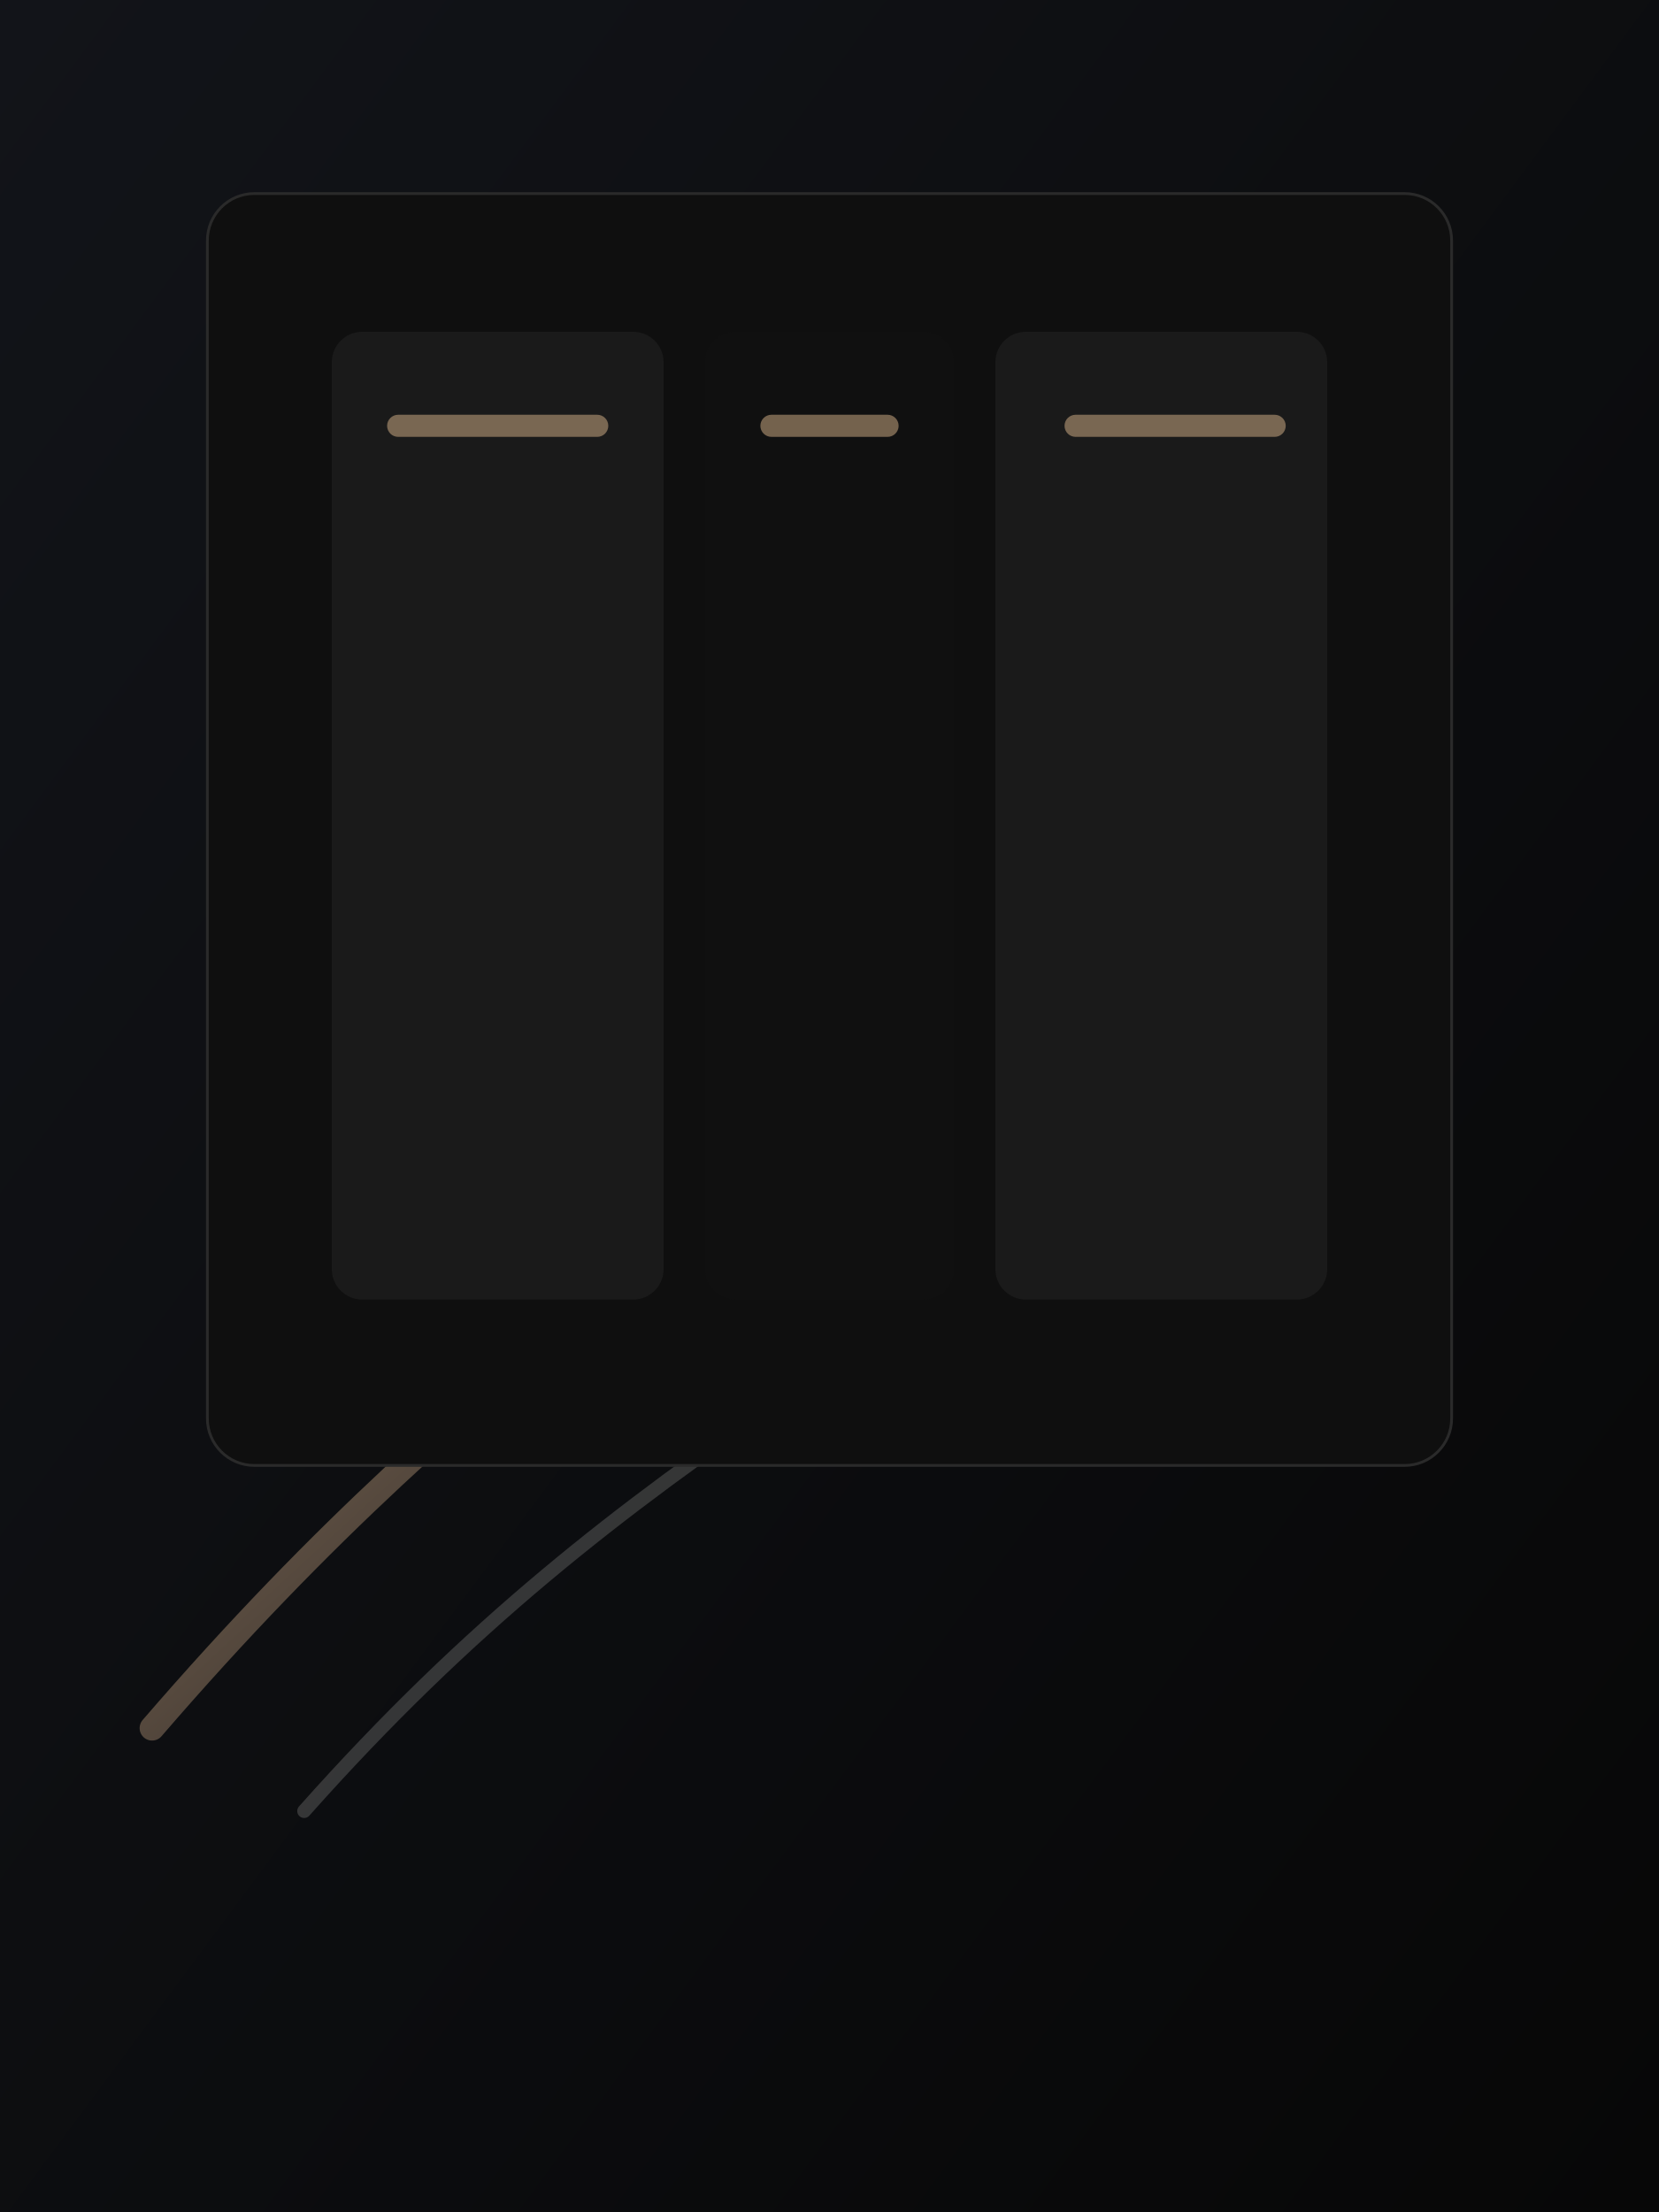
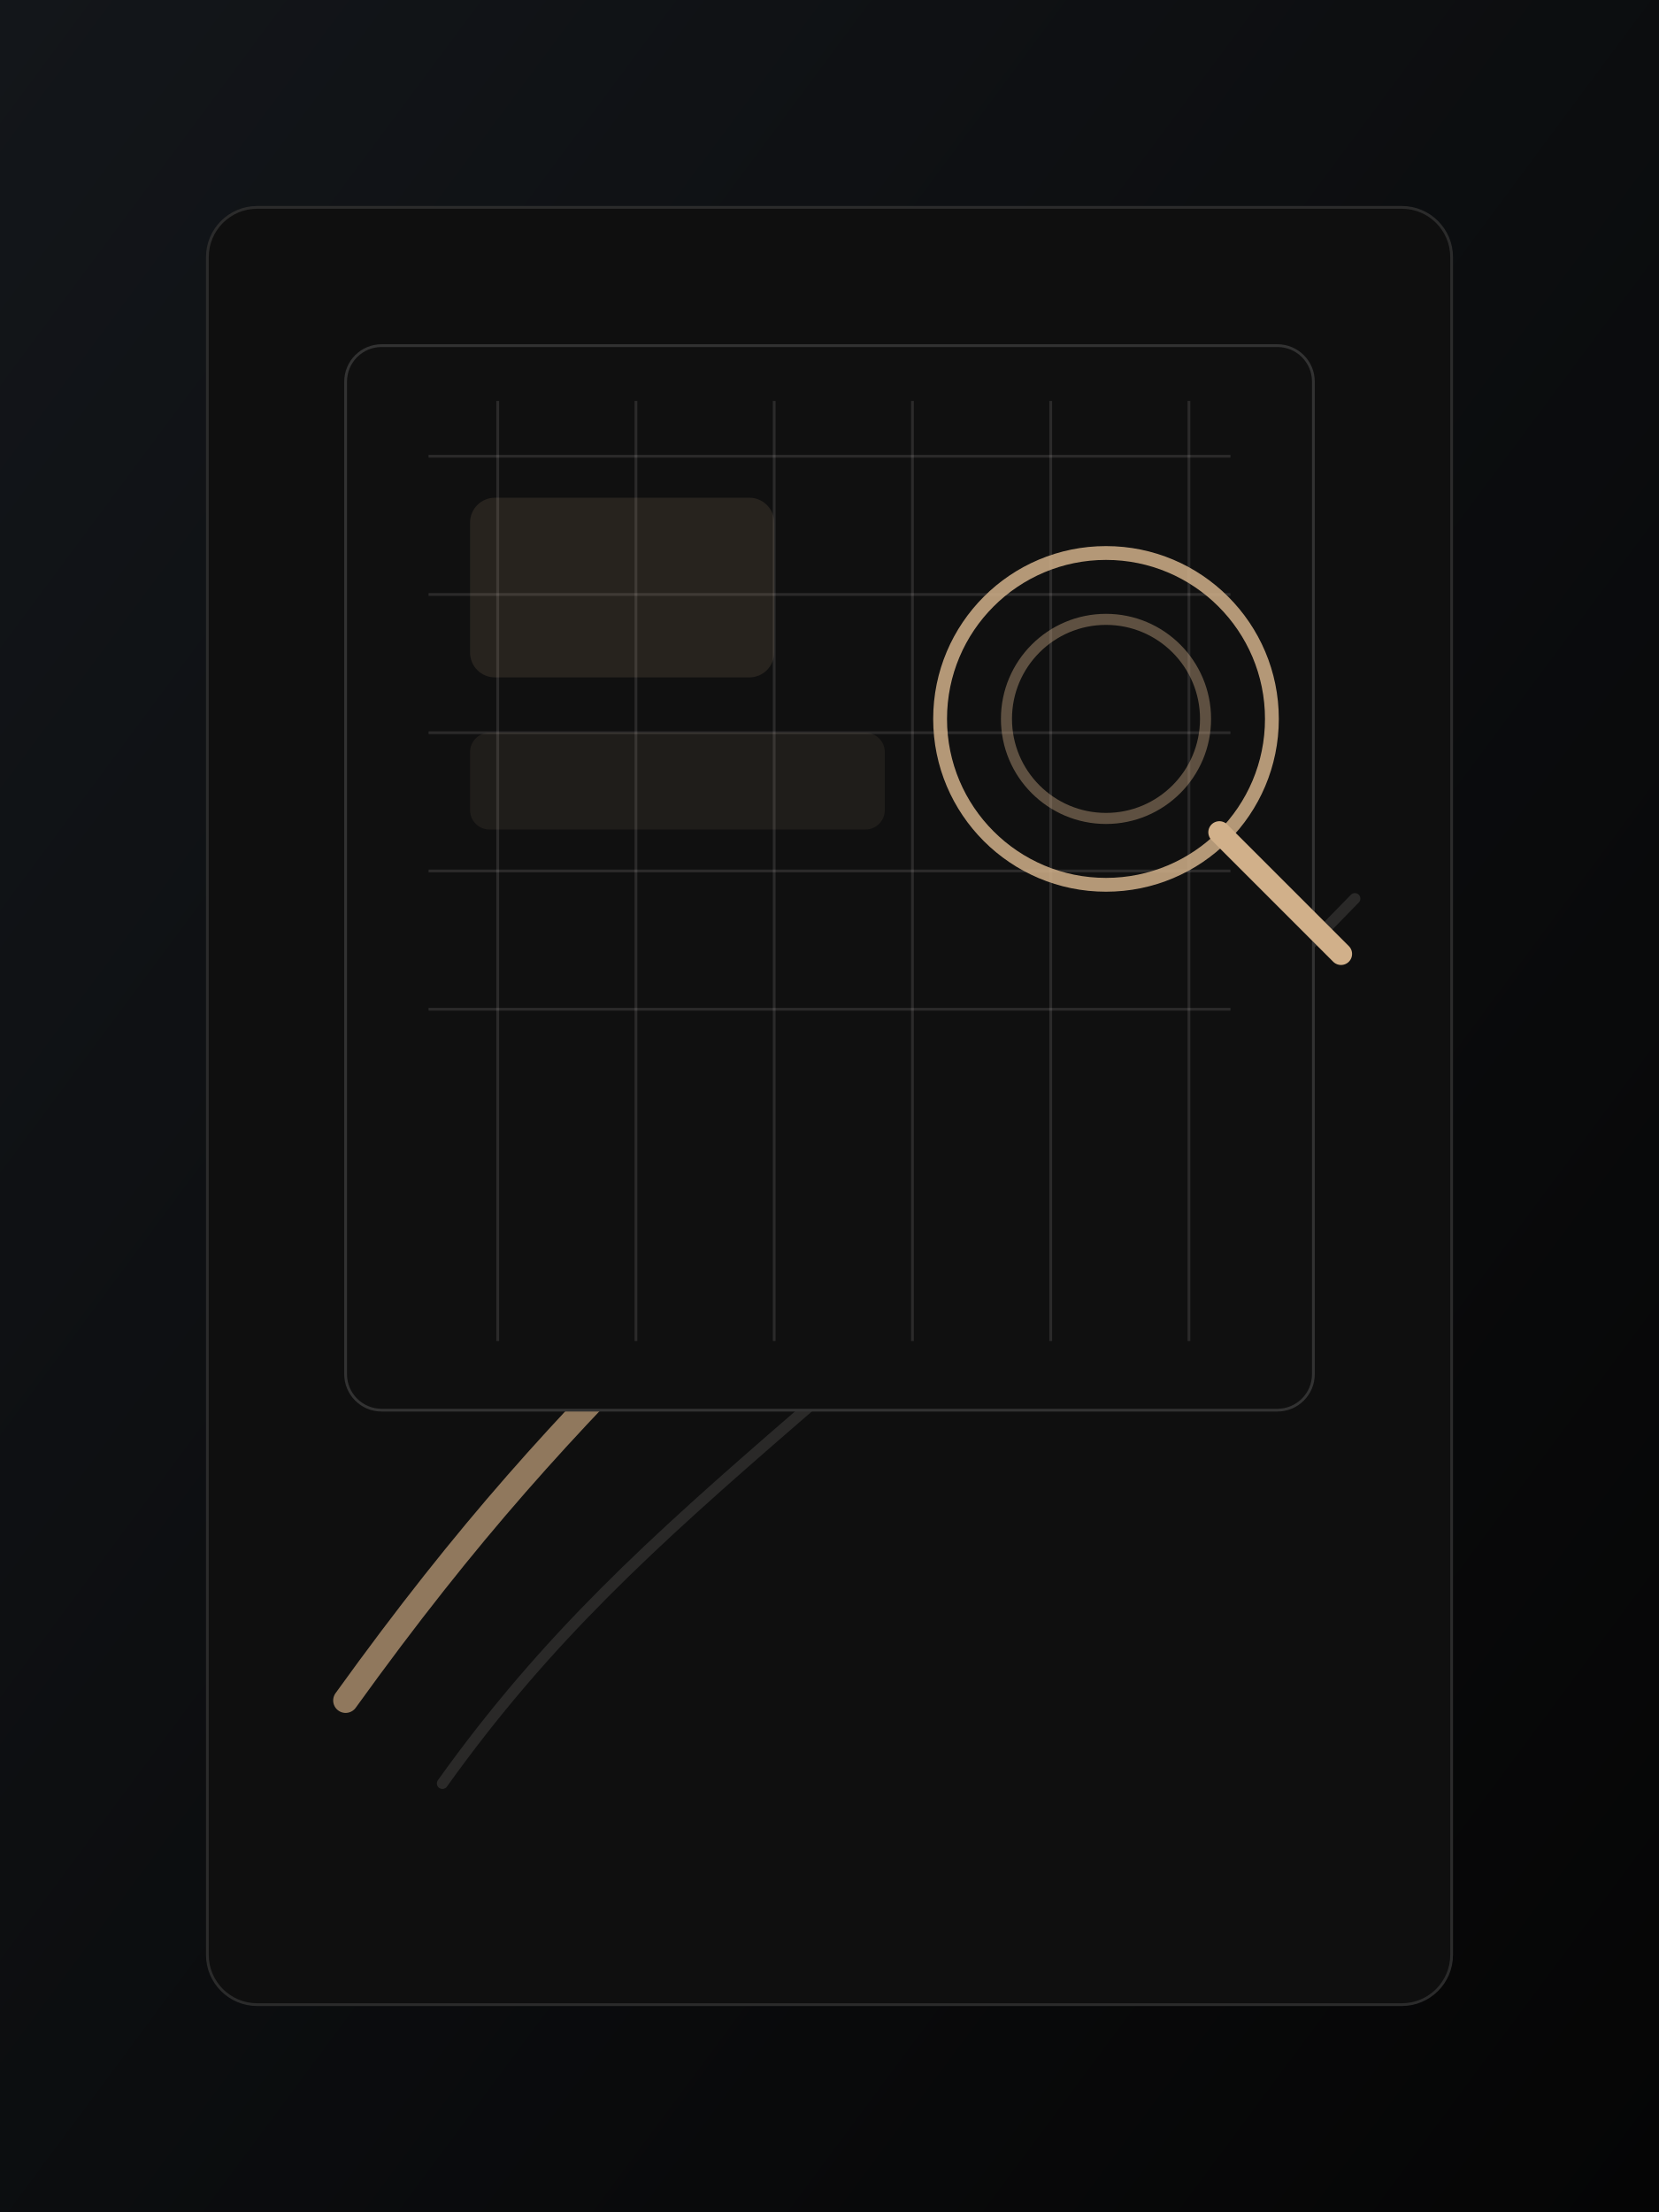
<svg xmlns="http://www.w3.org/2000/svg" viewBox="0 0 1200 1600">
  <defs>
    <linearGradient id="bg" x1="0" x2="1" y1="0" y2="1">
-       <stop offset="0%" stop-color="#121419" />
-       <stop offset="100%" stop-color="#070707" />
-     </linearGradient>
-     <linearGradient id="line" x1="0" x2="1" y1="0" y2="1">
-       <stop offset="0%" stop-color="#c7a57f" stop-opacity="0.95" />
-       <stop offset="100%" stop-color="#7d6a5a" stop-opacity="0" />
+       <stop offset="0%" stop-color="#13161a" />
+       <stop offset="100%" stop-color="#050505" />
    </linearGradient>
  </defs>
  <rect width="1200" height="1600" fill="url(#bg)" />
-   <path d="M110 1250C360 960 520 900 860 560" fill="none" stroke="url(#line)" stroke-width="18" stroke-linecap="round" />
-   <path d="M220 1310C460 1040 650 980 1040 680" fill="none" stroke="#f3efe9" stroke-opacity="0.18" stroke-width="10" stroke-linecap="round" />
-   <circle cx="860" cy="560" r="110" fill="#c7a57f" opacity="0.18" />
-   <circle cx="860" cy="560" r="58" fill="none" stroke="#c7a57f" stroke-width="10" opacity="0.8" />
-   <path d="M860 468v184M768 560h184" stroke="#c7a57f" stroke-width="8" stroke-linecap="round" />
-   <rect x="150" y="140" width="900" height="920" rx="34" fill="#0f0f0f" stroke="#2a2a2a" stroke-width="2" />
-   <rect x="240" y="240" width="240" height="700" rx="22" fill="#1a1a1a" />
-   <rect x="510" y="240" width="180" height="700" rx="22" fill="#101010" />
-   <rect x="720" y="240" width="240" height="700" rx="22" fill="#1a1a1a" />
-   <rect x="280" y="300" width="160" height="16" rx="8" fill="#c7a57f" opacity="0.55" />
-   <rect x="550" y="300" width="100" height="16" rx="8" fill="#c7a57f" opacity="0.55" />
-   <rect x="770" y="300" width="160" height="16" rx="8" fill="#c7a57f" opacity="0.55" />
+   <rect x="150" y="150" width="900" height="1300" rx="36" fill="#0f0f0f" stroke="#2b2b2b" stroke-width="2" />
+   <path d="M250 1230C430 980 520 940 870 560" fill="none" stroke="#c7a57f" stroke-width="18" stroke-linecap="round" opacity="0.7" />
+   <path d="M320 1290C470 1080 630 1010 980 650" fill="none" stroke="#f3efe9" stroke-width="8" stroke-linecap="round" opacity="0.12" />
+   <rect x="250" y="250" width="700" height="770" rx="26" fill="#101010" stroke="#323232" stroke-width="2" />
+   <g fill="none" stroke="#f3efe9" stroke-opacity="0.12" stroke-width="2">
+     <path d="M310 330h580M310 430h580M310 530h580M310 630h580M310 730h580" />
+     <path d="M360 290v680M460 290v680M560 290v680M660 290v680M760 290v680M860 290v680" />
+   </g>
+   <circle cx="800" cy="520" r="120" fill="none" stroke="#d1b08a" stroke-width="10" opacity="0.85" />
+   <circle cx="800" cy="520" r="72" fill="none" stroke="#d1b08a" stroke-width="8" opacity="0.4" />
+   <path d="M882 602l88 88" stroke="#d1b08a" stroke-width="16" stroke-linecap="round" />
+   <rect x="340" y="360" width="220" height="130" rx="18" fill="#d1b08a" opacity="0.12" />
+   <rect x="340" y="530" width="300" height="70" rx="14" fill="#d1b08a" opacity="0.08" />
</svg>
